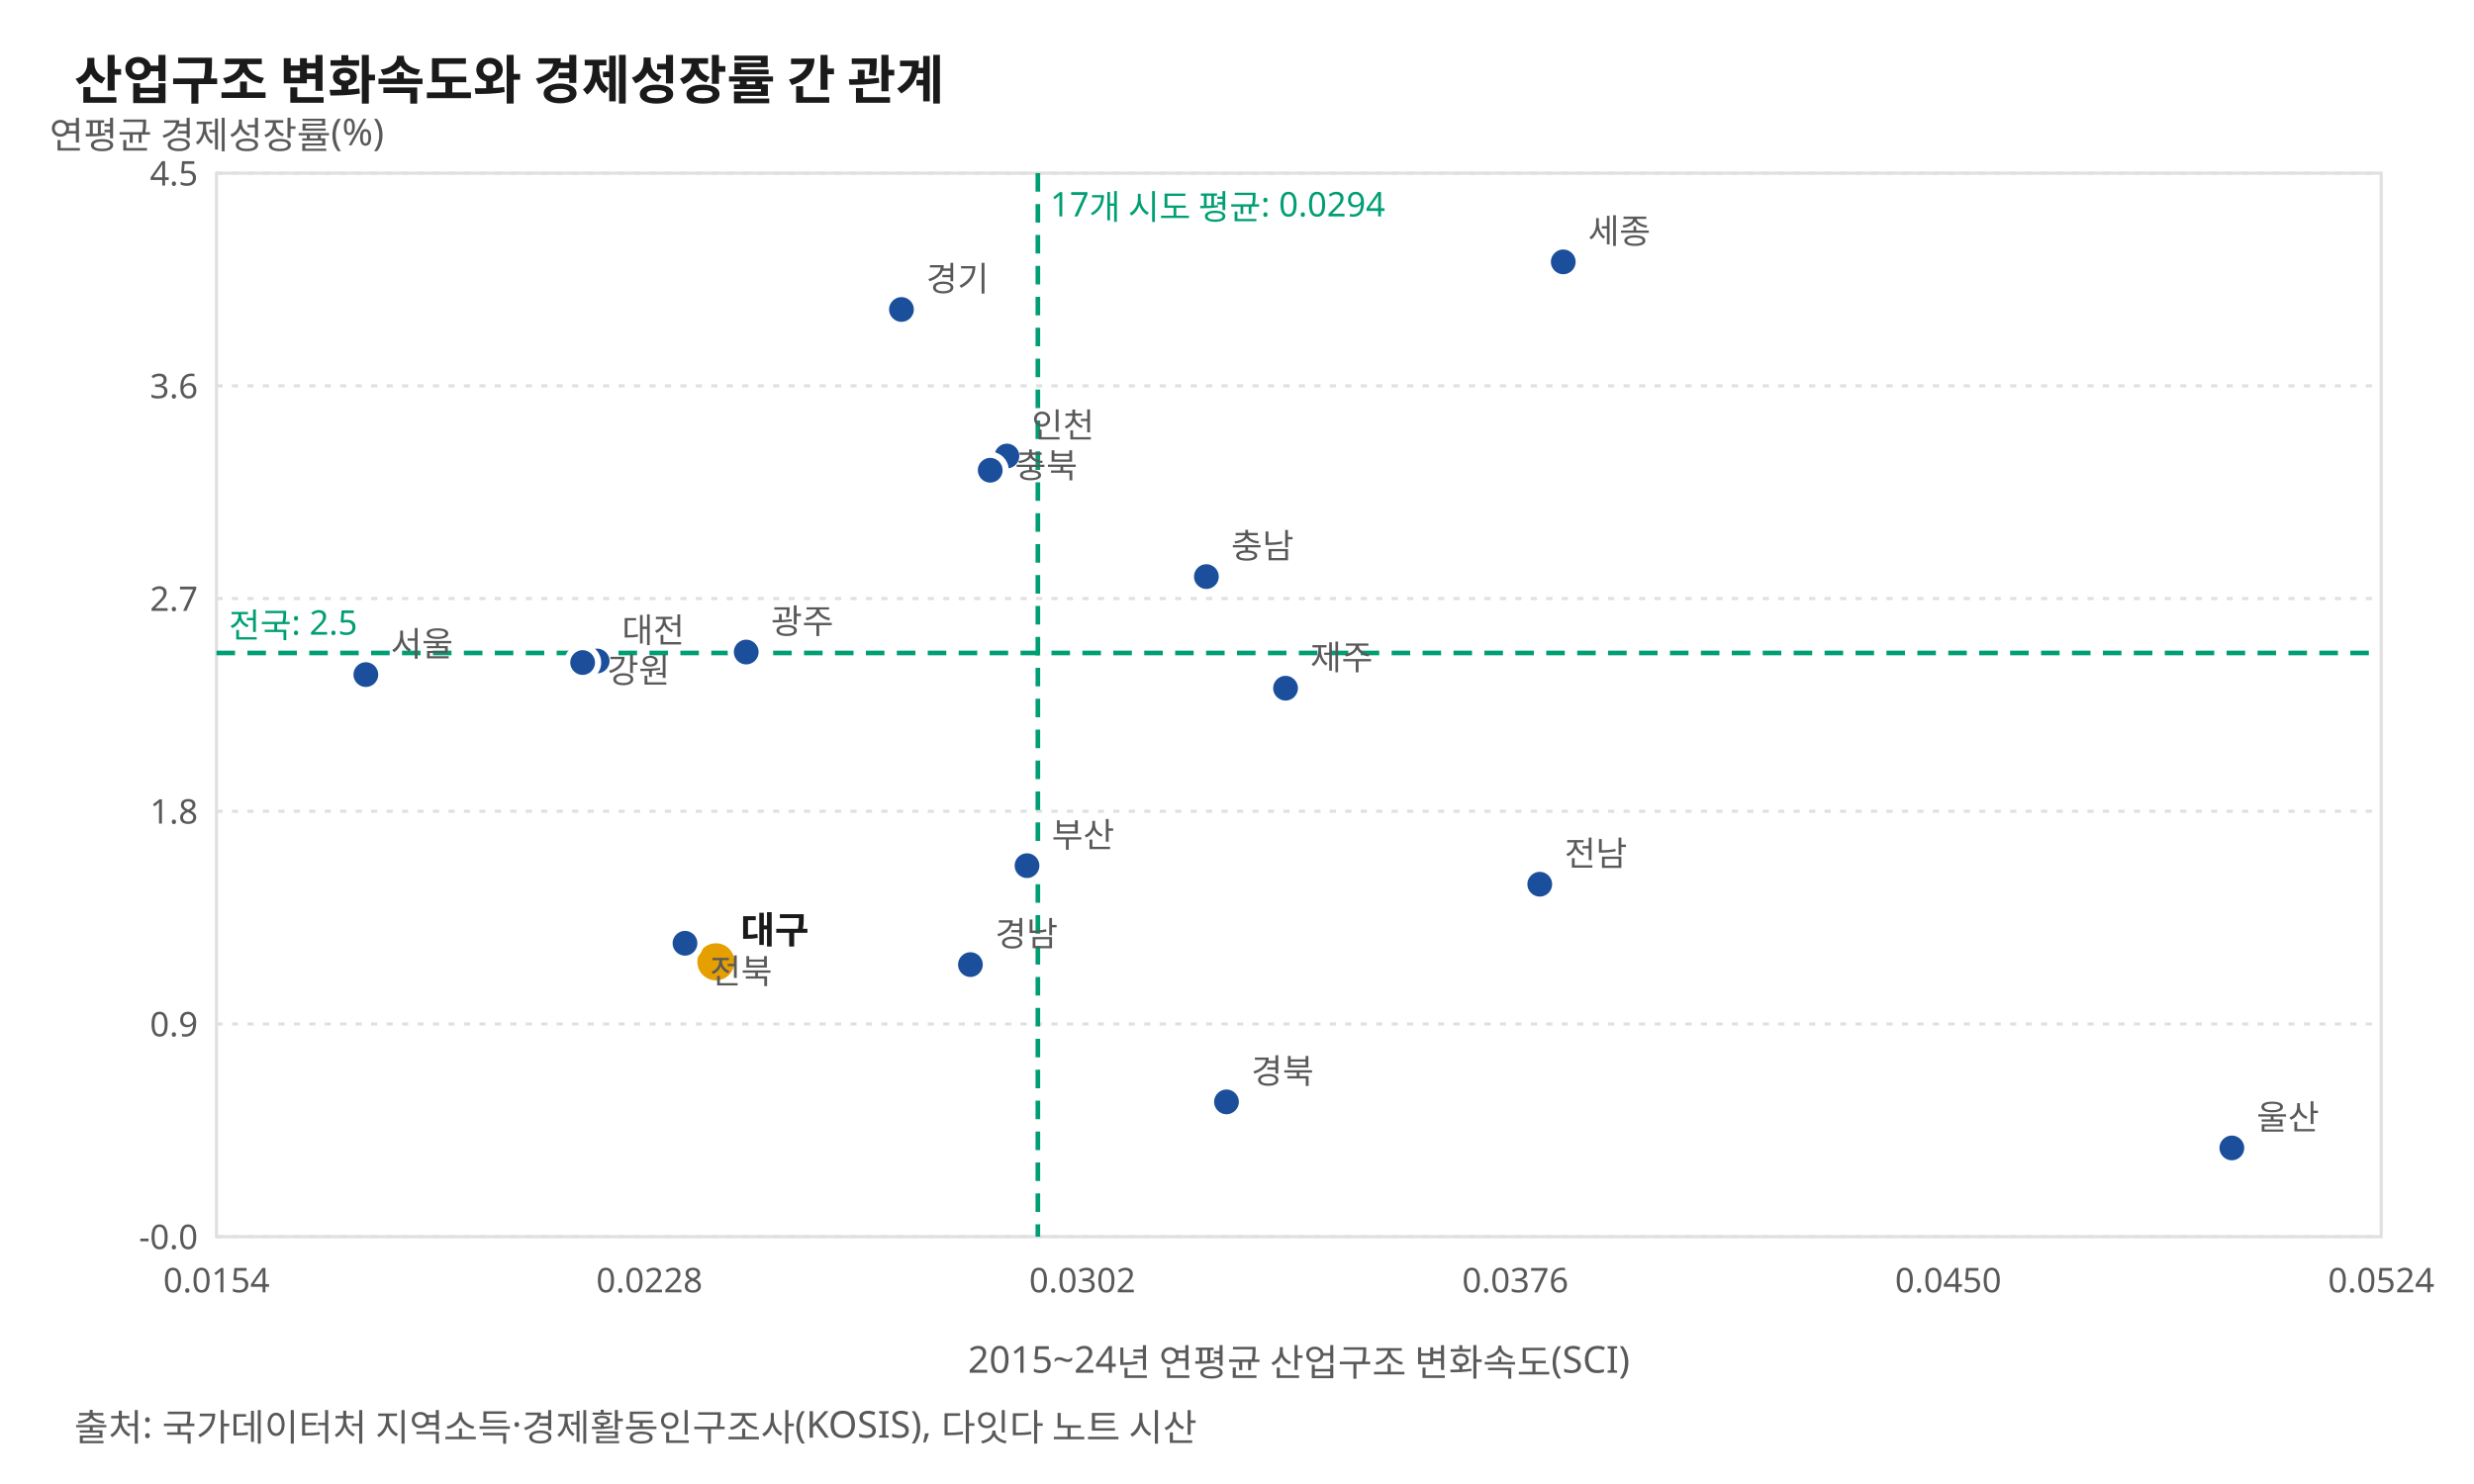
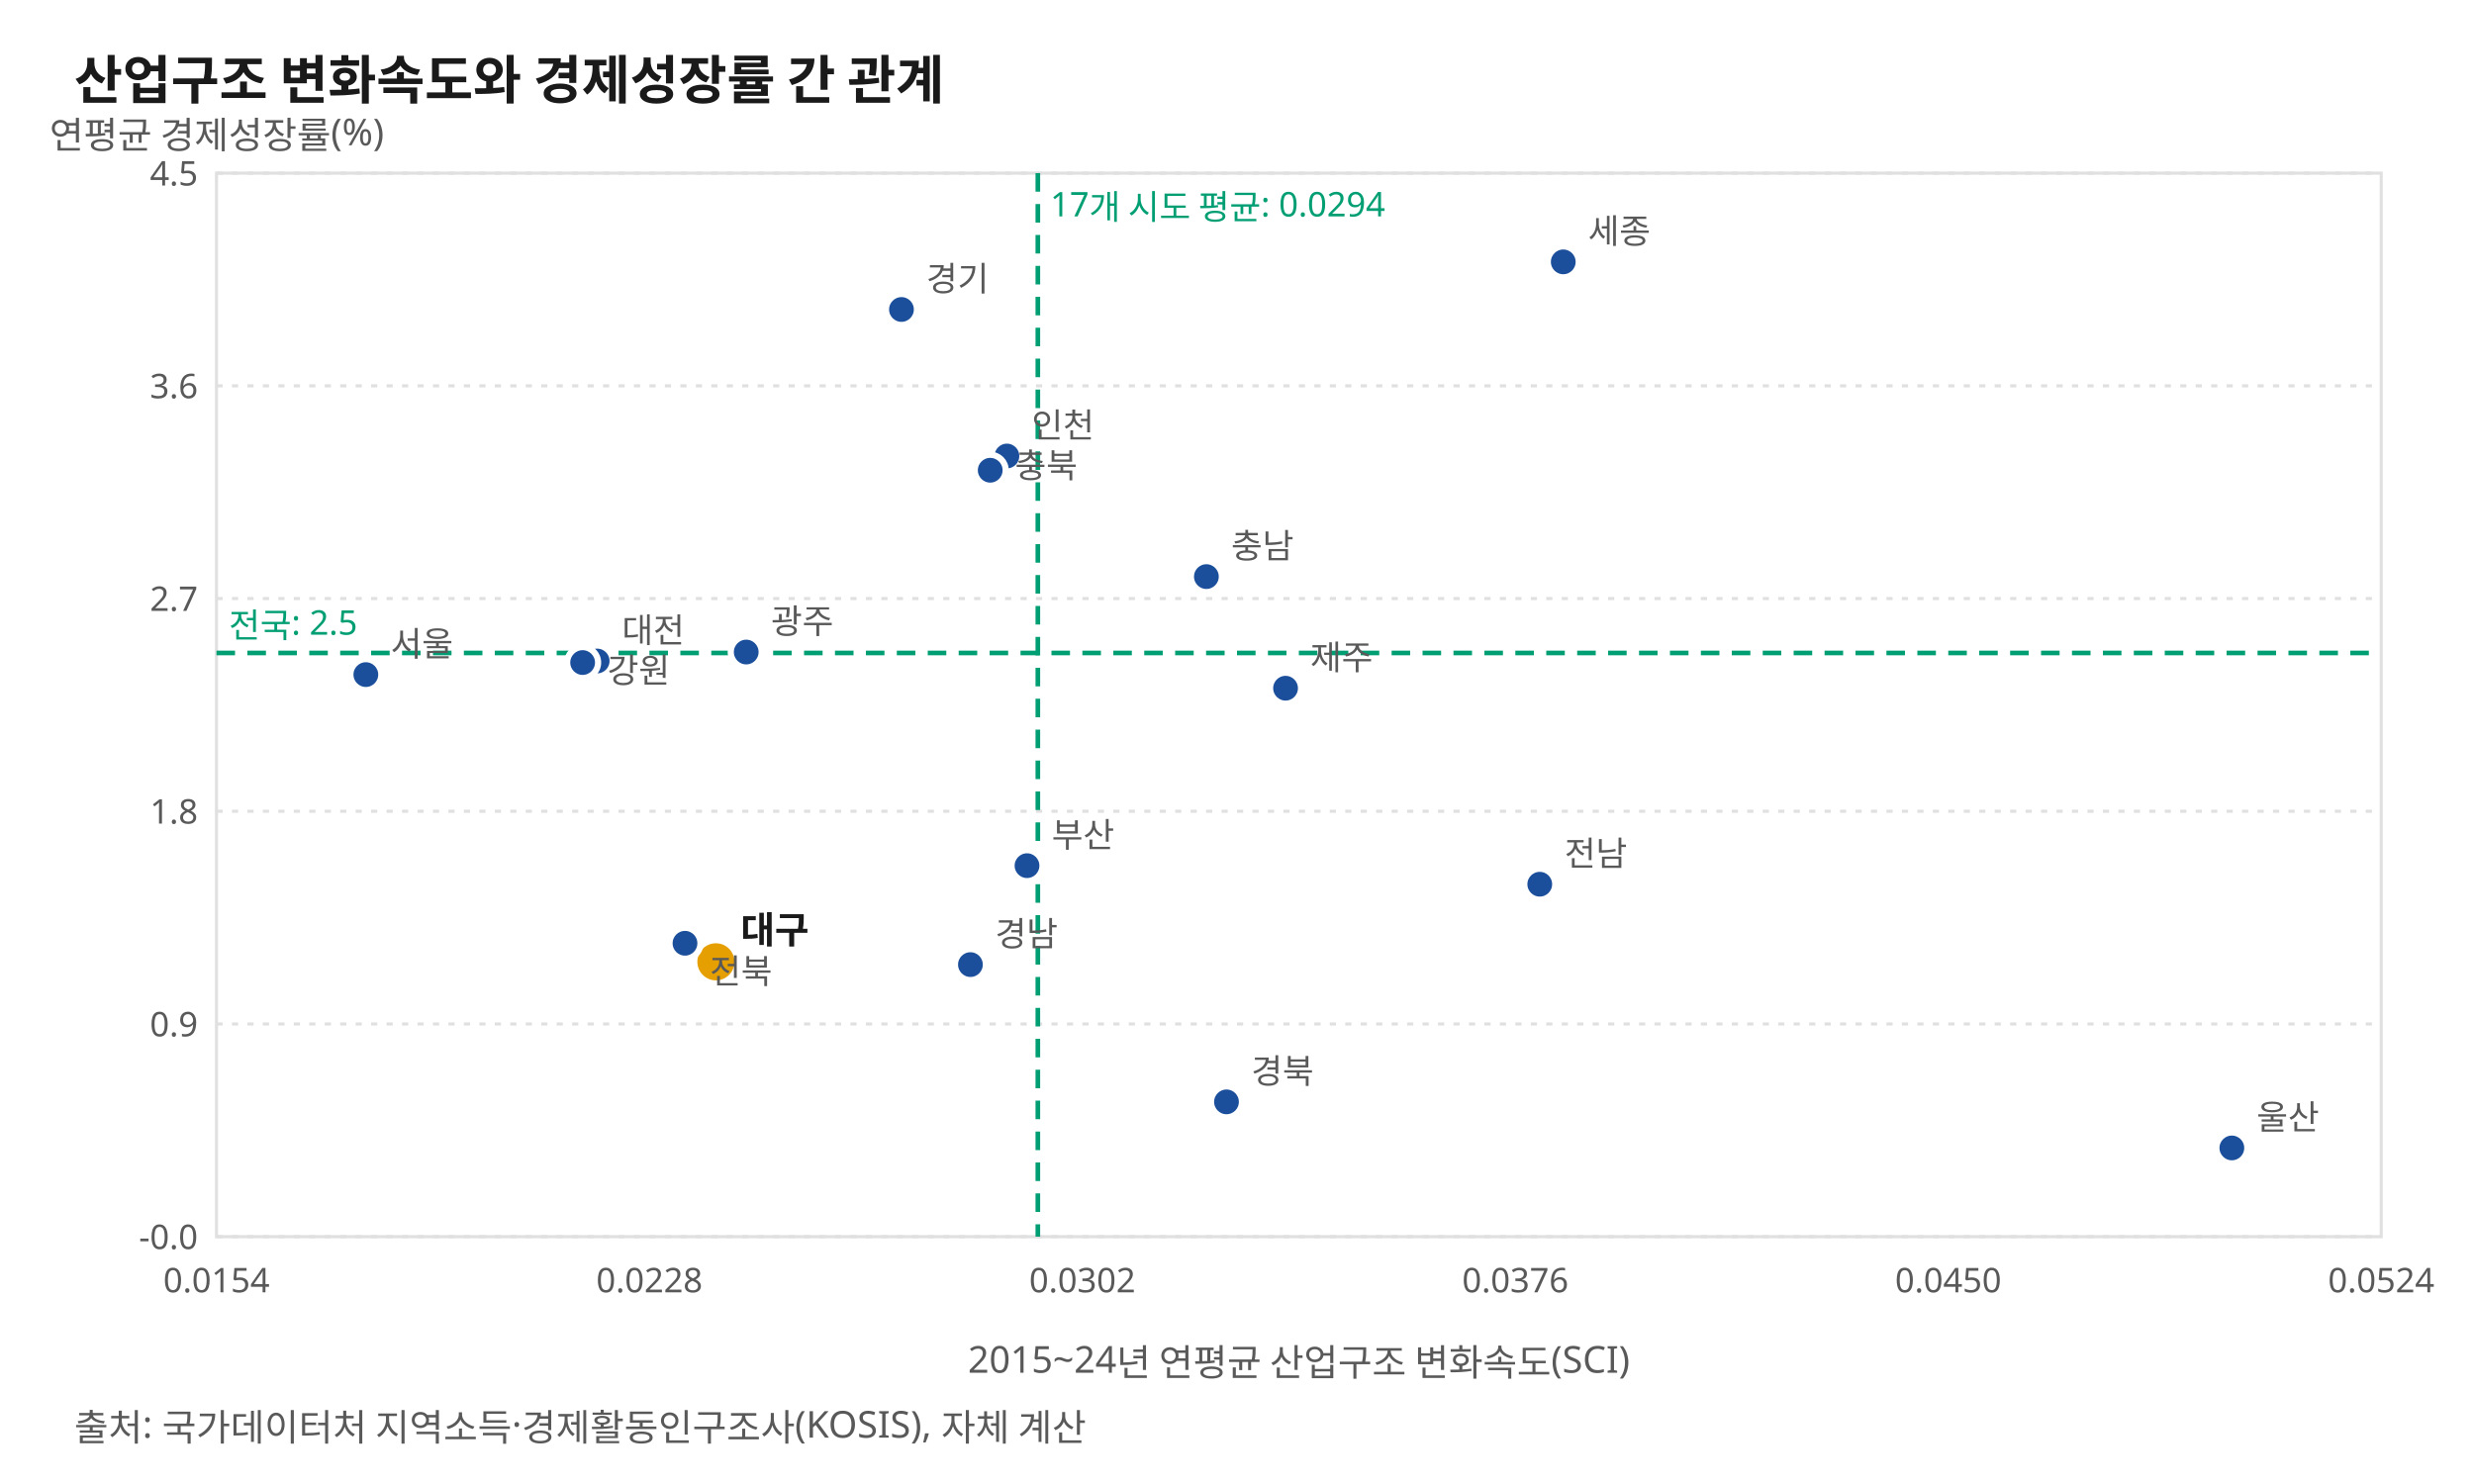
<svg xmlns="http://www.w3.org/2000/svg" width="800" height="480" viewBox="0 0 800 480" role="img" aria-label="산업구조 변화속도와 경제성장률 간 관계">
  <rect width="800" height="480" fill="#ffffff" />
  <text x="24.0" y="32.0" font-size="17" fill="#1a1a1a" text-anchor="start" font-weight="700" font-family="'Pretendard Variable',Pretendard,'Malgun Gothic','Apple SD Gothic Neo',sans-serif">산업구조 변화속도와 경제성장률 간 관계</text>
  <rect x="70" y="56" width="700" height="344" fill="none" stroke="#e0e0e0" />
  <text x="70.0" y="418.0" font-size="11" fill="#595959" text-anchor="middle" font-weight="400" font-family="'Pretendard Variable',Pretendard,'Malgun Gothic','Apple SD Gothic Neo',sans-serif">0.0154</text>
  <text x="64.0" y="404.0" font-size="11" fill="#595959" text-anchor="end" font-weight="400" font-family="'Pretendard Variable',Pretendard,'Malgun Gothic','Apple SD Gothic Neo',sans-serif">-0.0</text>
  <line x1="70" y1="400.0" x2="770" y2="400.0" stroke="#e0e0e0" stroke-dasharray="2,3" />
  <text x="210.0" y="418.0" font-size="11" fill="#595959" text-anchor="middle" font-weight="400" font-family="'Pretendard Variable',Pretendard,'Malgun Gothic','Apple SD Gothic Neo',sans-serif">0.0228</text>
  <text x="64.0" y="335.2" font-size="11" fill="#595959" text-anchor="end" font-weight="400" font-family="'Pretendard Variable',Pretendard,'Malgun Gothic','Apple SD Gothic Neo',sans-serif">0.9</text>
  <line x1="70" y1="331.2" x2="770" y2="331.2" stroke="#e0e0e0" stroke-dasharray="2,3" />
  <text x="350.0" y="418.0" font-size="11" fill="#595959" text-anchor="middle" font-weight="400" font-family="'Pretendard Variable',Pretendard,'Malgun Gothic','Apple SD Gothic Neo',sans-serif">0.0302</text>
  <text x="64.0" y="266.4" font-size="11" fill="#595959" text-anchor="end" font-weight="400" font-family="'Pretendard Variable',Pretendard,'Malgun Gothic','Apple SD Gothic Neo',sans-serif">1.8</text>
  <line x1="70" y1="262.4" x2="770" y2="262.4" stroke="#e0e0e0" stroke-dasharray="2,3" />
  <text x="490.0" y="418.0" font-size="11" fill="#595959" text-anchor="middle" font-weight="400" font-family="'Pretendard Variable',Pretendard,'Malgun Gothic','Apple SD Gothic Neo',sans-serif">0.0376</text>
  <text x="64.0" y="197.6" font-size="11" fill="#595959" text-anchor="end" font-weight="400" font-family="'Pretendard Variable',Pretendard,'Malgun Gothic','Apple SD Gothic Neo',sans-serif">2.7</text>
  <line x1="70" y1="193.6" x2="770" y2="193.6" stroke="#e0e0e0" stroke-dasharray="2,3" />
  <text x="630.0" y="418.0" font-size="11" fill="#595959" text-anchor="middle" font-weight="400" font-family="'Pretendard Variable',Pretendard,'Malgun Gothic','Apple SD Gothic Neo',sans-serif">0.0450</text>
  <text x="64.0" y="128.8" font-size="11" fill="#595959" text-anchor="end" font-weight="400" font-family="'Pretendard Variable',Pretendard,'Malgun Gothic','Apple SD Gothic Neo',sans-serif">3.6</text>
  <line x1="70" y1="124.8" x2="770" y2="124.8" stroke="#e0e0e0" stroke-dasharray="2,3" />
  <text x="770.0" y="418.0" font-size="11" fill="#595959" text-anchor="middle" font-weight="400" font-family="'Pretendard Variable',Pretendard,'Malgun Gothic','Apple SD Gothic Neo',sans-serif">0.0524</text>
  <text x="64.0" y="60.0" font-size="11" fill="#595959" text-anchor="end" font-weight="400" font-family="'Pretendard Variable',Pretendard,'Malgun Gothic','Apple SD Gothic Neo',sans-serif">4.5</text>
  <line x1="70" y1="56.0" x2="770" y2="56.0" stroke="#e0e0e0" stroke-dasharray="2,3" />
  <line x1="335.6" y1="56" x2="335.6" y2="400" stroke="#009E73" stroke-width="1.5" stroke-dasharray="6,4" />
  <text x="339.6" y="70.0" font-size="11" fill="#009E73" text-anchor="start" font-weight="400" font-family="'Pretendard Variable',Pretendard,'Malgun Gothic','Apple SD Gothic Neo',sans-serif">17개 시도 평균: 0.0294</text>
  <line x1="70" y1="211.2" x2="770" y2="211.2" stroke="#009E73" stroke-width="1.5" stroke-dasharray="6,4" />
  <text x="74.0" y="206.2" font-size="11" fill="#009E73" text-anchor="start" font-weight="400" font-family="'Pretendard Variable',Pretendard,'Malgun Gothic','Apple SD Gothic Neo',sans-serif">전국: 2.5</text>
  <circle cx="118.3" cy="218.2" r="5" fill="#1B4F9B" stroke="#ffffff" stroke-width="2" />
  <text x="126.3" y="212.2" font-size="11" fill="#595959" text-anchor="start" font-weight="400" font-family="'Pretendard Variable',Pretendard,'Malgun Gothic','Apple SD Gothic Neo',sans-serif">서울</text>
  <circle cx="332.1" cy="280.0" r="5" fill="#1B4F9B" stroke="#ffffff" stroke-width="2" />
  <text x="340.1" y="274.0" font-size="11" fill="#595959" text-anchor="start" font-weight="400" font-family="'Pretendard Variable',Pretendard,'Malgun Gothic','Apple SD Gothic Neo',sans-serif">부산</text>
  <circle cx="231.5" cy="311.1" r="7" fill="#E69F00" stroke="#ffffff" stroke-width="2" />
  <text x="239.5" y="305.1" font-size="12" fill="#1a1a1a" text-anchor="start" font-weight="700" font-family="'Pretendard Variable',Pretendard,'Malgun Gothic','Apple SD Gothic Neo',sans-serif">대구</text>
  <circle cx="325.6" cy="147.5" r="5" fill="#1B4F9B" stroke="#ffffff" stroke-width="2" />
  <text x="333.6" y="141.5" font-size="11" fill="#595959" text-anchor="start" font-weight="400" font-family="'Pretendard Variable',Pretendard,'Malgun Gothic','Apple SD Gothic Neo',sans-serif">인천</text>
  <circle cx="241.3" cy="210.9" r="5" fill="#1B4F9B" stroke="#ffffff" stroke-width="2" />
  <text x="249.3" y="204.9" font-size="11" fill="#595959" text-anchor="start" font-weight="400" font-family="'Pretendard Variable',Pretendard,'Malgun Gothic','Apple SD Gothic Neo',sans-serif">광주</text>
  <circle cx="193.1" cy="213.8" r="5" fill="#1B4F9B" stroke="#ffffff" stroke-width="2" />
  <text x="201.1" y="207.8" font-size="11" fill="#595959" text-anchor="start" font-weight="400" font-family="'Pretendard Variable',Pretendard,'Malgun Gothic','Apple SD Gothic Neo',sans-serif">대전</text>
  <circle cx="721.7" cy="371.3" r="5" fill="#1B4F9B" stroke="#ffffff" stroke-width="2" />
  <text x="729.7" y="365.3" font-size="11" fill="#595959" text-anchor="start" font-weight="400" font-family="'Pretendard Variable',Pretendard,'Malgun Gothic','Apple SD Gothic Neo',sans-serif">울산</text>
  <circle cx="505.5" cy="84.7" r="5" fill="#1B4F9B" stroke="#ffffff" stroke-width="2" />
  <text x="513.5" y="78.7" font-size="11" fill="#595959" text-anchor="start" font-weight="400" font-family="'Pretendard Variable',Pretendard,'Malgun Gothic','Apple SD Gothic Neo',sans-serif">세종</text>
  <circle cx="291.5" cy="100.1" r="5" fill="#1B4F9B" stroke="#ffffff" stroke-width="2" />
  <text x="299.5" y="94.1" font-size="11" fill="#595959" text-anchor="start" font-weight="400" font-family="'Pretendard Variable',Pretendard,'Malgun Gothic','Apple SD Gothic Neo',sans-serif">경기</text>
  <circle cx="188.4" cy="214.3" r="5" fill="#1B4F9B" stroke="#ffffff" stroke-width="2" />
  <text x="196.4" y="220.8" font-size="11" fill="#595959" text-anchor="start" font-weight="400" font-family="'Pretendard Variable',Pretendard,'Malgun Gothic','Apple SD Gothic Neo',sans-serif">강원</text>
  <circle cx="320.2" cy="152.1" r="5" fill="#1B4F9B" stroke="#ffffff" stroke-width="2" />
  <text x="328.2" y="154.5" font-size="11" fill="#595959" text-anchor="start" font-weight="400" font-family="'Pretendard Variable',Pretendard,'Malgun Gothic','Apple SD Gothic Neo',sans-serif">충북</text>
  <circle cx="390.1" cy="186.5" r="5" fill="#1B4F9B" stroke="#ffffff" stroke-width="2" />
  <text x="398.1" y="180.5" font-size="11" fill="#595959" text-anchor="start" font-weight="400" font-family="'Pretendard Variable',Pretendard,'Malgun Gothic','Apple SD Gothic Neo',sans-serif">충남</text>
  <circle cx="221.5" cy="305.1" r="5" fill="#1B4F9B" stroke="#ffffff" stroke-width="2" />
  <text x="229.5" y="318.1" font-size="11" fill="#595959" text-anchor="start" font-weight="400" font-family="'Pretendard Variable',Pretendard,'Malgun Gothic','Apple SD Gothic Neo',sans-serif">전북</text>
  <circle cx="497.9" cy="286.0" r="5" fill="#1B4F9B" stroke="#ffffff" stroke-width="2" />
  <text x="505.9" y="280.0" font-size="11" fill="#595959" text-anchor="start" font-weight="400" font-family="'Pretendard Variable',Pretendard,'Malgun Gothic','Apple SD Gothic Neo',sans-serif">전남</text>
  <circle cx="396.6" cy="356.4" r="5" fill="#1B4F9B" stroke="#ffffff" stroke-width="2" />
  <text x="404.6" y="350.4" font-size="11" fill="#595959" text-anchor="start" font-weight="400" font-family="'Pretendard Variable',Pretendard,'Malgun Gothic','Apple SD Gothic Neo',sans-serif">경북</text>
  <circle cx="313.8" cy="312.0" r="5" fill="#1B4F9B" stroke="#ffffff" stroke-width="2" />
  <text x="321.8" y="306.0" font-size="11" fill="#595959" text-anchor="start" font-weight="400" font-family="'Pretendard Variable',Pretendard,'Malgun Gothic','Apple SD Gothic Neo',sans-serif">경남</text>
  <circle cx="415.7" cy="222.6" r="5" fill="#1B4F9B" stroke="#ffffff" stroke-width="2" />
  <text x="423.7" y="216.6" font-size="11" fill="#595959" text-anchor="start" font-weight="400" font-family="'Pretendard Variable',Pretendard,'Malgun Gothic','Apple SD Gothic Neo',sans-serif">제주</text>
  <text x="420.0" y="444.0" font-size="12" fill="#595959" text-anchor="middle" font-weight="400" font-family="'Pretendard Variable',Pretendard,'Malgun Gothic','Apple SD Gothic Neo',sans-serif">2015~24년 연평균 산업구조 변화속도(SCI)</text>
  <text x="16.0" y="48.0" font-size="12" fill="#595959" text-anchor="start" font-weight="400" font-family="'Pretendard Variable',Pretendard,'Malgun Gothic','Apple SD Gothic Neo',sans-serif">연평균 경제성장률(%)</text>
-   <text x="24.0" y="466.0" font-size="12" fill="#595959" text-anchor="start" font-weight="400" font-family="'Pretendard Variable',Pretendard,'Malgun Gothic','Apple SD Gothic Neo',sans-serif">출처: 국가데이터처 지역소득·경제활동인구조사(KOSIS), 다잇다 노트 시산</text>
+   <text x="24.0" y="466.0" font-size="12" fill="#595959" text-anchor="start" font-weight="400" font-family="'Pretendard Variable',Pretendard,'Malgun Gothic','Apple SD Gothic Neo',sans-serif">출처: 국가데이터처 지역소득·경제활동인구조사(KOSIS), 자체 계산</text>
</svg>
